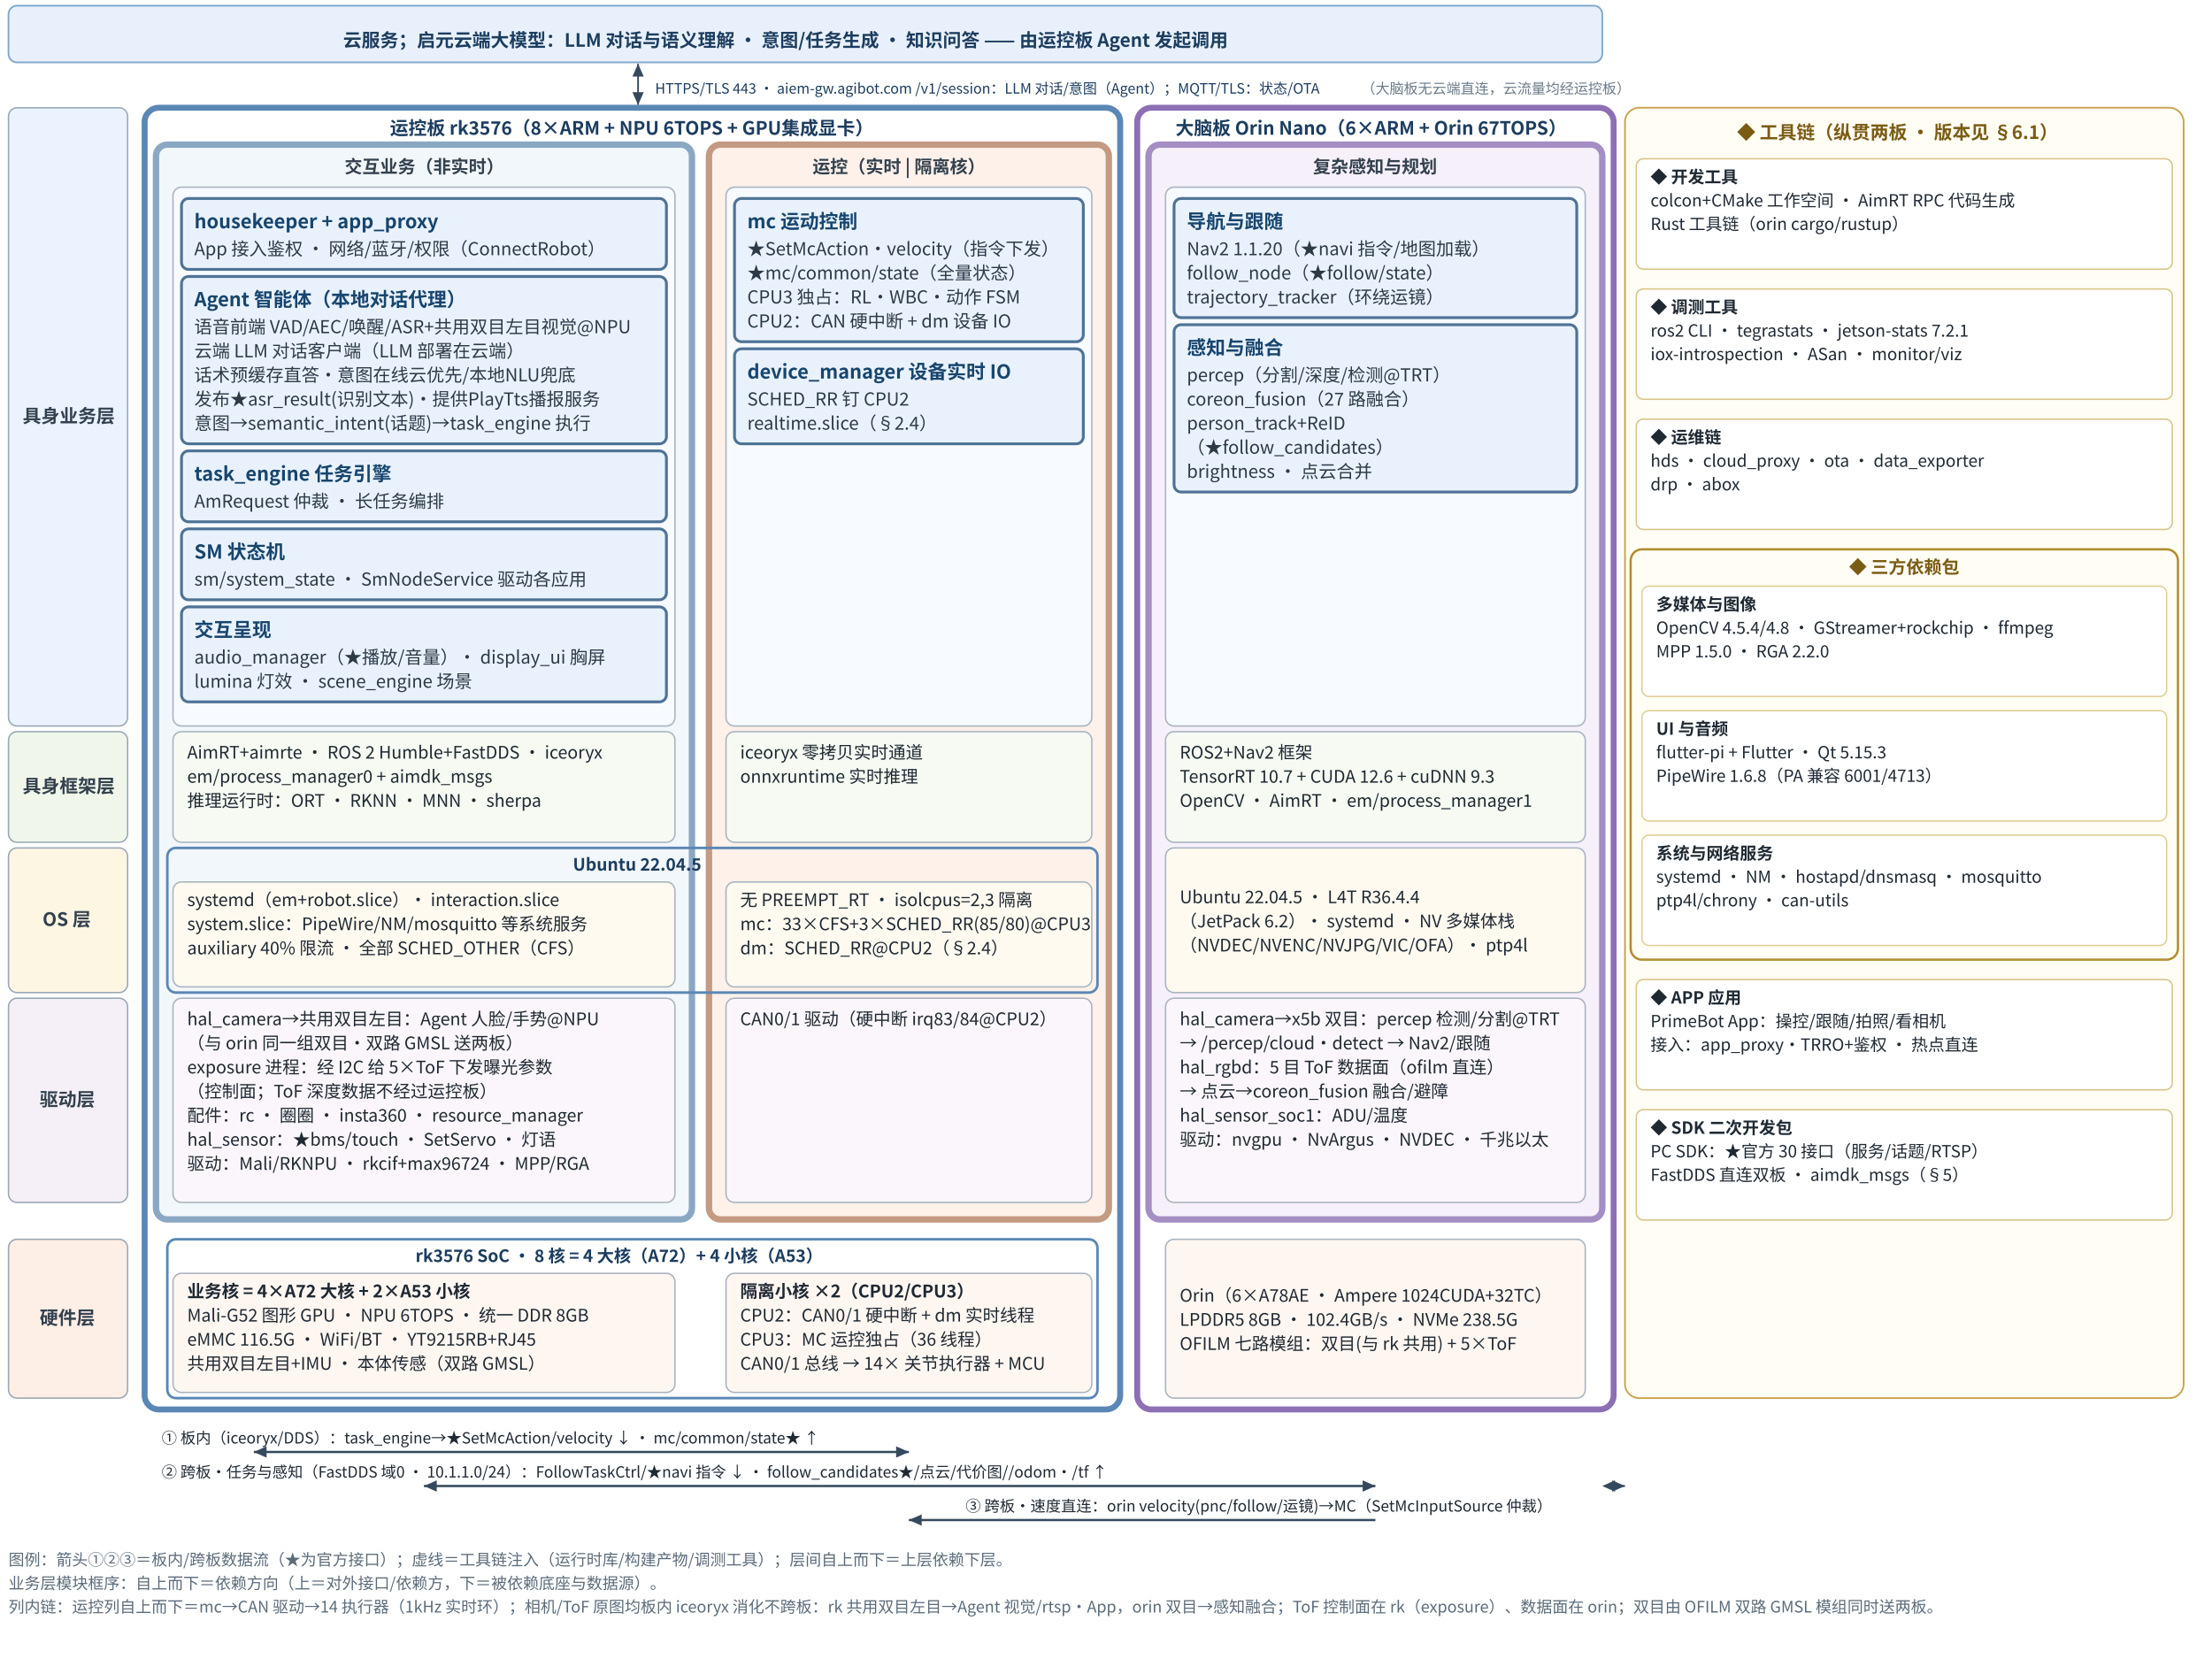
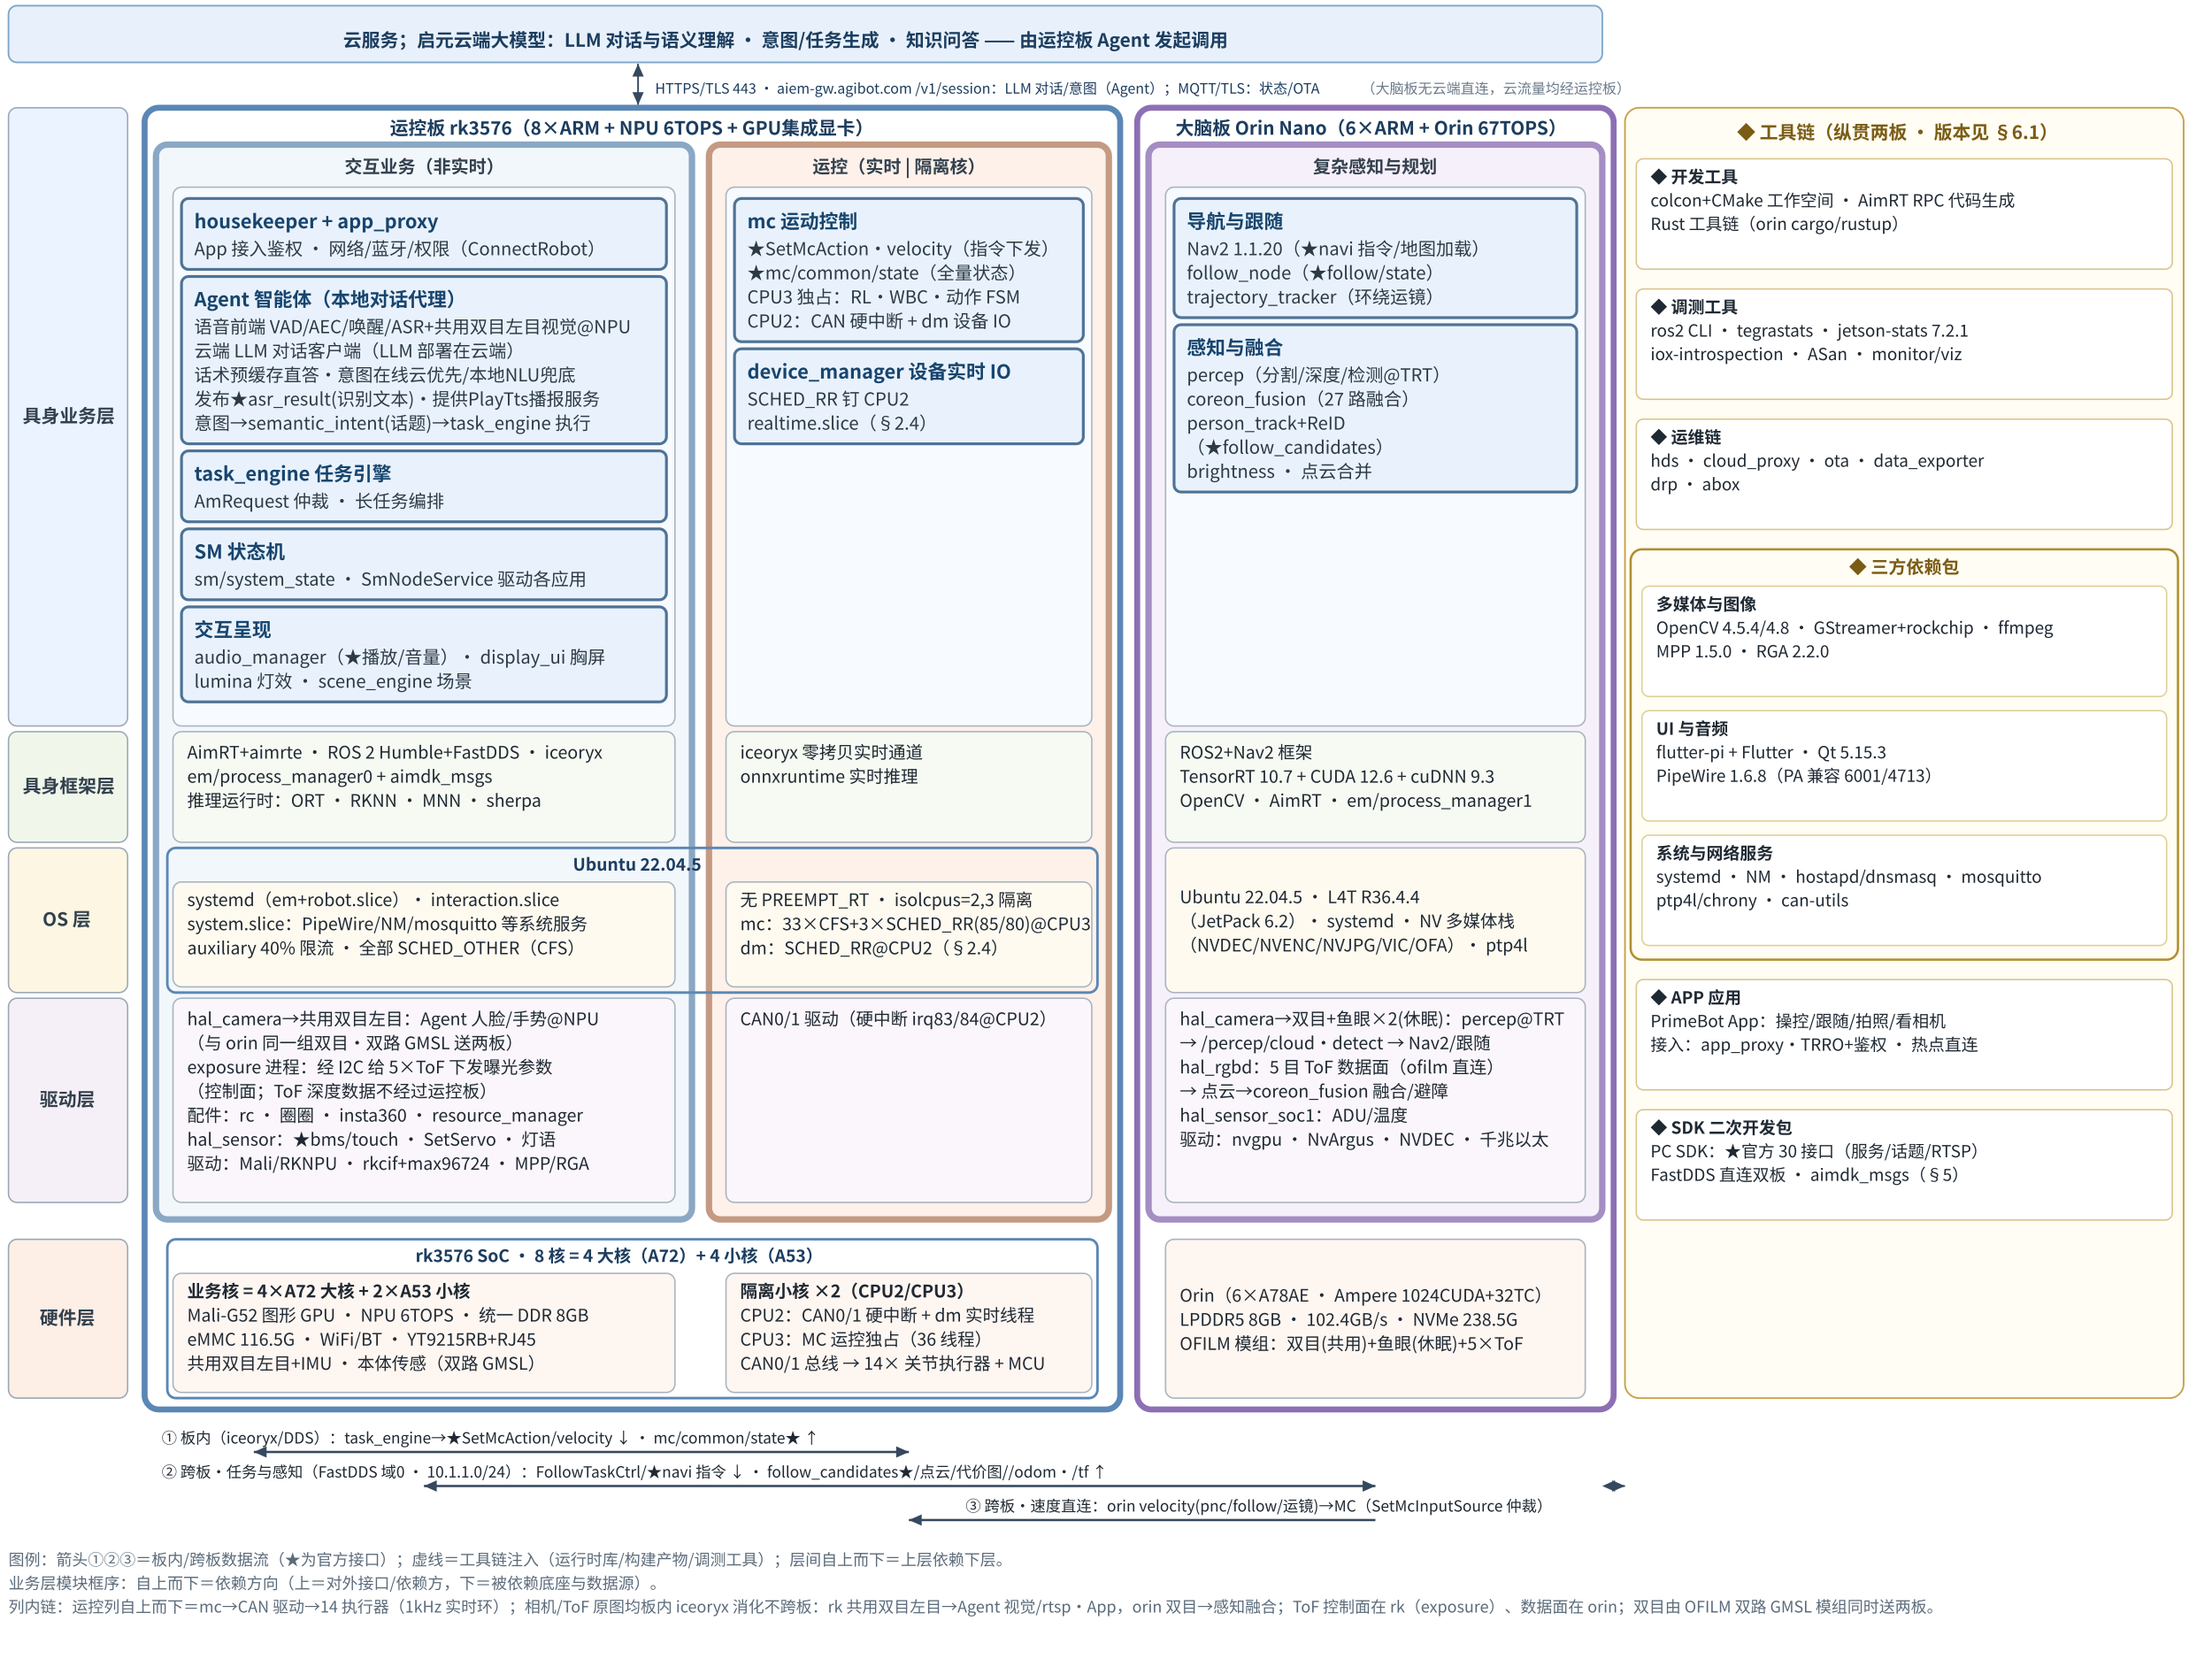
<svg xmlns="http://www.w3.org/2000/svg" width="1560" height="1170" viewBox="0 0 1560 1170">
  <rect x="0" y="0" width="1560" height="1170" fill="#ffffff" />
  <rect x="6" y="4" width="1124" height="40" rx="6" fill="#e8f1fb" stroke="#7fa8cc" stroke-width="1.2" />
  <text x="242" y="33" font-family="Noto Sans CJK SC" font-size="13" fill="#1c3d5f" font-weight="700">云服务；启元云端大模型：LLM 对话与语义理解 · 意图/任务生成 · 知识问答 —— 由运控板 Agent 发起调用</text>
  <line x1="450" y1="45" x2="450" y2="74" stroke="#35495e" stroke-width="1.2" />
  <polygon points="450,74 446,65 454,65" fill="#35495e" />
  <polygon points="450,45 454,54 446,54" fill="#35495e" />
  <text x="462" y="66" font-family="Noto Sans CJK SC" font-size="10" fill="#1c3d5f">HTTPS/TLS 443 · aiem-gw.agibot.com /v1/session：LLM 对话/意图（Agent）；MQTT/TLS：状态/OTA</text>
  <text x="960" y="66" font-family="Noto Sans CJK SC" font-size="10" fill="#6b7a89">（大脑板无云端直连，云流量均经运控板）</text>
  <rect x="102" y="76" width="688" height="918" rx="10" fill="#ffffff" stroke="#5b87b5" stroke-width="4.2" />
  <text x="275" y="95" font-family="Noto Sans CJK SC" font-size="13" fill="#1c3d5f" font-weight="700">运控板 rk3576（8×ARM + NPU 6TOPS + GPU集成显卡）</text>
  <rect x="802" y="76" width="336" height="918" rx="10" fill="#ffffff" stroke="#8d6fb4" stroke-width="4.2" />
  <text x="829" y="95" font-family="Noto Sans CJK SC" font-size="13" fill="#1c3d5f" font-weight="700">大脑板 Orin Nano（6×ARM + Orin 67TOPS）</text>
  <rect x="110" y="102" width="378" height="758" rx="8" fill="#f2f7fc" stroke="#8aa8c4" stroke-width="4.5" />
  <text x="243" y="122" font-family="Noto Sans CJK SC" font-size="12.5" fill="#33414e" font-weight="700">交互业务（非实时）</text>
  <rect x="500" y="102" width="282" height="758" rx="8" fill="#fdf1ea" stroke="#c49a82" stroke-width="4.5" />
  <text x="573" y="122" font-family="Noto Sans CJK SC" font-size="12.5" fill="#33414e" font-weight="700">运控（实时 | 隔离核）</text>
  <rect x="810" y="102" width="320" height="758" rx="8" fill="#f6f0fb" stroke="#a48ec4" stroke-width="4.5" />
  <text x="926" y="122" font-family="Noto Sans CJK SC" font-size="12.5" fill="#33414e" font-weight="700">复杂感知与规划</text>
  <rect x="6" y="76" width="84" height="436" rx="6" fill="#eaf3ff" stroke="#9aa8b5" stroke-width="1" />
  <text x="16" y="298" font-family="Noto Sans CJK SC" font-size="13" fill="#33414e" font-weight="700">具身业务层</text>
  <rect x="122" y="132" width="354" height="380" rx="6" fill="#f7fafe" stroke="#a8b4c0" stroke-width="1" />
  <rect x="128" y="140" width="342" height="50" rx="5" fill="#e9f2fc" stroke="#4f7396" stroke-width="2" />
  <text x="137" y="161" font-family="Noto Sans CJK SC" font-size="13.6" fill="#17456e" font-weight="700">housekeeper + app_proxy</text>
  <text x="137" y="180" font-family="Noto Sans CJK SC" font-size="12.6" fill="#2c3a47">App 接入鉴权 · 网络/蓝牙/权限（ConnectRobot）</text>
  <rect x="128" y="195" width="342" height="118" rx="5" fill="#e9f2fc" stroke="#4f7396" stroke-width="2" />
  <text x="137" y="216" font-family="Noto Sans CJK SC" font-size="13.6" fill="#17456e" font-weight="700">Agent 智能体（本地对话代理）</text>
  <text x="137" y="235" font-family="Noto Sans CJK SC" font-size="12.6" fill="#2c3a47">语音前端 VAD/AEC/唤醒/ASR+共用双目左目视觉@NPU</text>
  <text x="137" y="252" font-family="Noto Sans CJK SC" font-size="12.6" fill="#2c3a47">云端 LLM 对话客户端（LLM 部署在云端）</text>
  <text x="137" y="269" font-family="Noto Sans CJK SC" font-size="12.6" fill="#2c3a47">话术预缓存直答·意图在线云优先/本地NLU兜底</text>
  <text x="137" y="286" font-family="Noto Sans CJK SC" font-size="12.6" fill="#2c3a47">发布★asr_result(识别文本)·提供PlayTts播报服务</text>
  <text x="137" y="303" font-family="Noto Sans CJK SC" font-size="12.6" fill="#2c3a47">意图→semantic_intent(话题)→task_engine 执行</text>
  <rect x="128" y="318" width="342" height="50" rx="5" fill="#e9f2fc" stroke="#4f7396" stroke-width="2" />
  <text x="137" y="339" font-family="Noto Sans CJK SC" font-size="13.6" fill="#17456e" font-weight="700">task_engine 任务引擎</text>
  <text x="137" y="358" font-family="Noto Sans CJK SC" font-size="12.6" fill="#2c3a47">AmRequest 仲裁 · 长任务编排</text>
  <rect x="128" y="373" width="342" height="50" rx="5" fill="#e9f2fc" stroke="#4f7396" stroke-width="2" />
  <text x="137" y="394" font-family="Noto Sans CJK SC" font-size="13.6" fill="#17456e" font-weight="700">SM 状态机</text>
  <text x="137" y="413" font-family="Noto Sans CJK SC" font-size="12.6" fill="#2c3a47">sm/system_state · SmNodeService 驱动各应用</text>
  <rect x="128" y="428" width="342" height="67" rx="5" fill="#e9f2fc" stroke="#4f7396" stroke-width="2" />
  <text x="137" y="449" font-family="Noto Sans CJK SC" font-size="13.6" fill="#17456e" font-weight="700">交互呈现</text>
  <text x="137" y="468" font-family="Noto Sans CJK SC" font-size="12.6" fill="#2c3a47">audio_manager（★播放/音量）· display_ui 胸屏</text>
  <text x="137" y="485" font-family="Noto Sans CJK SC" font-size="12.6" fill="#2c3a47">lumina 灯效 · scene_engine 场景</text>
  <rect x="512" y="132" width="258" height="380" rx="6" fill="#f7fafe" stroke="#a8b4c0" stroke-width="1" />
  <rect x="518" y="140" width="246" height="101" rx="5" fill="#e9f2fc" stroke="#4f7396" stroke-width="2" />
  <text x="527" y="161" font-family="Noto Sans CJK SC" font-size="13.6" fill="#17456e" font-weight="700">mc 运动控制</text>
  <text x="527" y="180" font-family="Noto Sans CJK SC" font-size="12.6" fill="#2c3a47">★SetMcAction·velocity（指令下发）</text>
  <text x="527" y="197" font-family="Noto Sans CJK SC" font-size="12.6" fill="#2c3a47">★mc/common/state（全量状态）</text>
  <text x="527" y="214" font-family="Noto Sans CJK SC" font-size="12.6" fill="#2c3a47">CPU3 独占：RL·WBC·动作 FSM</text>
  <text x="527" y="231" font-family="Noto Sans CJK SC" font-size="12.6" fill="#2c3a47">CPU2：CAN 硬中断 + dm 设备 IO</text>
  <rect x="518" y="246" width="246" height="67" rx="5" fill="#e9f2fc" stroke="#4f7396" stroke-width="2" />
  <text x="527" y="267" font-family="Noto Sans CJK SC" font-size="13.6" fill="#17456e" font-weight="700">device_manager 设备实时 IO</text>
  <text x="527" y="286" font-family="Noto Sans CJK SC" font-size="12.6" fill="#2c3a47">SCHED_RR 钉 CPU2</text>
  <text x="527" y="303" font-family="Noto Sans CJK SC" font-size="12.6" fill="#2c3a47">realtime.slice（§2.4）</text>
  <rect x="822" y="132" width="296" height="380" rx="6" fill="#f7fafe" stroke="#a8b4c0" stroke-width="1" />
  <rect x="828" y="140" width="284" height="84" rx="5" fill="#e9f2fc" stroke="#4f7396" stroke-width="2" />
  <text x="837" y="161" font-family="Noto Sans CJK SC" font-size="13.6" fill="#17456e" font-weight="700">导航与跟随</text>
  <text x="837" y="180" font-family="Noto Sans CJK SC" font-size="12.6" fill="#2c3a47">Nav2 1.1.20（★navi 指令/地图加载）</text>
  <text x="837" y="197" font-family="Noto Sans CJK SC" font-size="12.6" fill="#2c3a47">follow_node（★follow/state）</text>
  <text x="837" y="214" font-family="Noto Sans CJK SC" font-size="12.6" fill="#2c3a47">trajectory_tracker（环绕运镜）</text>
  <rect x="828" y="229" width="284" height="118" rx="5" fill="#e9f2fc" stroke="#4f7396" stroke-width="2" />
  <text x="837" y="250" font-family="Noto Sans CJK SC" font-size="13.6" fill="#17456e" font-weight="700">感知与融合</text>
  <text x="837" y="269" font-family="Noto Sans CJK SC" font-size="12.6" fill="#2c3a47">percep（分割/深度/检测@TRT）</text>
  <text x="837" y="286" font-family="Noto Sans CJK SC" font-size="12.6" fill="#2c3a47">coreon_fusion（27 路融合）</text>
  <text x="837" y="303" font-family="Noto Sans CJK SC" font-size="12.6" fill="#2c3a47">person_track+ReID</text>
  <text x="837" y="320" font-family="Noto Sans CJK SC" font-size="12.6" fill="#2c3a47">（★follow_candidates）</text>
  <text x="837" y="337" font-family="Noto Sans CJK SC" font-size="12.6" fill="#2c3a47">brightness · 点云合并</text>
  <rect x="6" y="516" width="84" height="78" rx="6" fill="#f0f7ea" stroke="#9aa8b5" stroke-width="1" />
  <text x="16" y="559" font-family="Noto Sans CJK SC" font-size="13" fill="#33414e" font-weight="700">具身框架层</text>
  <rect x="122" y="516" width="354" height="78" rx="6" fill="#f6faf2" stroke="#a8b4c0" stroke-width="1" />
  <text x="132" y="535" font-family="Noto Sans CJK SC" font-size="12.2" fill="#1f2933">AimRT+aimrte · ROS 2 Humble+FastDDS · iceoryx</text>
  <text x="132" y="552" font-family="Noto Sans CJK SC" font-size="12.2" fill="#1f2933">em/process_manager0 + aimdk_msgs</text>
  <text x="132" y="569" font-family="Noto Sans CJK SC" font-size="12.2" fill="#1f2933">推理运行时：ORT · RKNN · MNN · sherpa</text>
  <rect x="512" y="516" width="258" height="78" rx="6" fill="#f6faf2" stroke="#a8b4c0" stroke-width="1" />
  <text x="522" y="535" font-family="Noto Sans CJK SC" font-size="12.2" fill="#1f2933">iceoryx 零拷贝实时通道</text>
  <text x="522" y="552" font-family="Noto Sans CJK SC" font-size="12.2" fill="#1f2933">onnxruntime 实时推理</text>
  <rect x="822" y="516" width="296" height="78" rx="6" fill="#f6faf2" stroke="#a8b4c0" stroke-width="1" />
  <text x="832" y="535" font-family="Noto Sans CJK SC" font-size="12.2" fill="#1f2933">ROS2+Nav2 框架</text>
  <text x="832" y="552" font-family="Noto Sans CJK SC" font-size="12.2" fill="#1f2933">TensorRT 10.7 + CUDA 12.6 + cuDNN 9.3</text>
  <text x="832" y="569" font-family="Noto Sans CJK SC" font-size="12.2" fill="#1f2933">OpenCV · AimRT · em/process_manager1</text>
  <rect x="6" y="598" width="84" height="102" rx="6" fill="#fdf6e3" stroke="#9aa8b5" stroke-width="1" />
  <text x="30" y="653" font-family="Noto Sans CJK SC" font-size="13" fill="#33414e" font-weight="700">OS 层</text>
  <rect x="118" y="598" width="656" height="102" rx="6" fill="none" stroke="#5b87b5" stroke-width="1.8" />
  <text x="404" y="614" font-family="Noto Sans CJK SC" font-size="12" fill="#1c3d5f" font-weight="700">Ubuntu 22.04.5</text>
  <rect x="122" y="622" width="354" height="74" rx="6" fill="#fefaf0" stroke="#a8b4c0" stroke-width="1" />
  <text x="132" y="639" font-family="Noto Sans CJK SC" font-size="12.2" fill="#1f2933">systemd（em+robot.slice）· interaction.slice</text>
  <text x="132" y="656" font-family="Noto Sans CJK SC" font-size="12.2" fill="#1f2933">system.slice：PipeWire/NM/mosquitto 等系统服务</text>
  <text x="132" y="673" font-family="Noto Sans CJK SC" font-size="12.2" fill="#1f2933">auxiliary 40% 限流 · 全部 SCHED_OTHER（CFS）</text>
  <rect x="512" y="622" width="258" height="74" rx="6" fill="#fefaf0" stroke="#a8b4c0" stroke-width="1" />
  <text x="522" y="639" font-family="Noto Sans CJK SC" font-size="12.2" fill="#1f2933">无 PREEMPT_RT · isolcpus=2,3 隔离</text>
  <text x="522" y="656" font-family="Noto Sans CJK SC" font-size="12.2" fill="#1f2933">mc：33×CFS+3×SCHED_RR(85/80)@CPU3</text>
  <text x="522" y="673" font-family="Noto Sans CJK SC" font-size="12.2" fill="#1f2933">dm：SCHED_RR@CPU2（§2.4）</text>
  <rect x="822" y="598" width="296" height="102" rx="6" fill="#fefaf0" stroke="#a8b4c0" stroke-width="1" />
  <text x="832" y="637" font-family="Noto Sans CJK SC" font-size="12.2" fill="#1f2933">Ubuntu 22.04.5 · L4T R36.4.4</text>
  <text x="832" y="654" font-family="Noto Sans CJK SC" font-size="12.2" fill="#1f2933">（JetPack 6.2）· systemd · NV 多媒体栈</text>
  <text x="832" y="671" font-family="Noto Sans CJK SC" font-size="12.2" fill="#1f2933">（NVDEC/NVENC/NVJPG/VIC/OFA）· ptp4l</text>
  <rect x="6" y="704" width="84" height="144" rx="6" fill="#f5eff7" stroke="#9aa8b5" stroke-width="1" />
  <text x="28" y="780" font-family="Noto Sans CJK SC" font-size="13" fill="#33414e" font-weight="700">驱动层</text>
  <rect x="122" y="704" width="354" height="144" rx="6" fill="#faf6fb" stroke="#a8b4c0" stroke-width="1" />
  <text x="132" y="723" font-family="Noto Sans CJK SC" font-size="12.2" fill="#1f2933">hal_camera→共用双目左目：Agent 人脸/手势@NPU</text>
  <text x="132" y="740" font-family="Noto Sans CJK SC" font-size="12.2" fill="#1f2933">（与 orin 同一组双目·双路 GMSL 送两板）</text>
  <text x="132" y="757" font-family="Noto Sans CJK SC" font-size="12.2" fill="#1f2933">exposure 进程：经 I2C 给 5×ToF 下发曝光参数</text>
  <text x="132" y="774" font-family="Noto Sans CJK SC" font-size="12.2" fill="#1f2933">（控制面；ToF 深度数据不经过运控板）</text>
  <text x="132" y="791" font-family="Noto Sans CJK SC" font-size="12.2" fill="#1f2933">配件：rc · 圈圈 · insta360 · resource_manager</text>
  <text x="132" y="808" font-family="Noto Sans CJK SC" font-size="12.2" fill="#1f2933">hal_sensor：★bms/touch · SetServo · 灯语</text>
  <text x="132" y="825" font-family="Noto Sans CJK SC" font-size="12.2" fill="#1f2933">驱动：Mali/RKNPU · rkcif+max96724 · MPP/RGA</text>
  <rect x="512" y="704" width="258" height="144" rx="6" fill="#faf6fb" stroke="#a8b4c0" stroke-width="1" />
  <text x="522" y="723" font-family="Noto Sans CJK SC" font-size="12.2" fill="#1f2933">CAN0/1 驱动（硬中断 irq83/84@CPU2）</text>
  <rect x="822" y="704" width="296" height="144" rx="6" fill="#faf6fb" stroke="#a8b4c0" stroke-width="1" />
-   <text x="832" y="723" font-family="Noto Sans CJK SC" font-size="12.2" fill="#1f2933">hal_camera→x5b 双目：percep 检测/分割@TRT</text>
+   <text x="832" y="723" font-family="Noto Sans CJK SC" font-size="12.2" fill="#1f2933">hal_camera→双目+鱼眼×2(休眠)：percep@TRT</text>
  <text x="832" y="740" font-family="Noto Sans CJK SC" font-size="12.2" fill="#1f2933">→ /percep/cloud·detect → Nav2/跟随</text>
  <text x="832" y="757" font-family="Noto Sans CJK SC" font-size="12.2" fill="#1f2933">hal_rgbd：5 目 ToF 数据面（ofilm 直连）</text>
  <text x="832" y="774" font-family="Noto Sans CJK SC" font-size="12.2" fill="#1f2933">→ 点云→coreon_fusion 融合/避障</text>
  <text x="832" y="791" font-family="Noto Sans CJK SC" font-size="12.2" fill="#1f2933">hal_sensor_soc1：ADU/温度</text>
  <text x="832" y="808" font-family="Noto Sans CJK SC" font-size="12.2" fill="#1f2933">驱动：nvgpu · NvArgus · NVDEC · 千兆以太</text>
  <rect x="6" y="874" width="84" height="112" rx="6" fill="#fdeee6" stroke="#9aa8b5" stroke-width="1" />
  <text x="28" y="934" font-family="Noto Sans CJK SC" font-size="13" fill="#33414e" font-weight="700">硬件层</text>
  <rect x="118" y="874" width="656" height="112" rx="6" fill="none" stroke="#5b87b5" stroke-width="1.8" />
  <text x="293" y="890" font-family="Noto Sans CJK SC" font-size="12" fill="#1c3d5f" font-weight="700">rk3576 SoC · 8 核 = 4 大核（A72）+ 4 小核（A53）</text>
  <rect x="122" y="898" width="354" height="84" rx="6" fill="#fef6f1" stroke="#a8b4c0" stroke-width="1" />
  <text x="132" y="915" font-family="Noto Sans CJK SC" font-size="12.2" fill="#1f2933" font-weight="700">业务核 = 4×A72 大核 + 2×A53 小核</text>
  <text x="132" y="932" font-family="Noto Sans CJK SC" font-size="12.2" fill="#1f2933">Mali-G52 图形 GPU · NPU 6TOPS · 统一 DDR 8GB</text>
  <text x="132" y="949" font-family="Noto Sans CJK SC" font-size="12.2" fill="#1f2933">eMMC 116.5G · WiFi/BT · YT9215RB+RJ45</text>
  <text x="132" y="966" font-family="Noto Sans CJK SC" font-size="12.2" fill="#1f2933">共用双目左目+IMU · 本体传感（双路 GMSL）</text>
  <rect x="512" y="898" width="258" height="84" rx="6" fill="#fef6f1" stroke="#a8b4c0" stroke-width="1" />
  <text x="522" y="915" font-family="Noto Sans CJK SC" font-size="12.2" fill="#1f2933" font-weight="700">隔离小核 ×2（CPU2/CPU3）</text>
  <text x="522" y="932" font-family="Noto Sans CJK SC" font-size="12.2" fill="#1f2933">CPU2：CAN0/1 硬中断 + dm 实时线程</text>
  <text x="522" y="949" font-family="Noto Sans CJK SC" font-size="12.2" fill="#1f2933">CPU3：MC 运控独占（36 线程）</text>
  <text x="522" y="966" font-family="Noto Sans CJK SC" font-size="12.2" fill="#1f2933">CAN0/1 总线 → 14× 关节执行器 + MCU</text>
  <rect x="822" y="874" width="296" height="112" rx="6" fill="#fef6f1" stroke="#a8b4c0" stroke-width="1" />
  <text x="832" y="918" font-family="Noto Sans CJK SC" font-size="12.2" fill="#1f2933">Orin（6×A78AE · Ampere 1024CUDA+32TC）</text>
  <text x="832" y="935" font-family="Noto Sans CJK SC" font-size="12.2" fill="#1f2933">LPDDR5 8GB · 102.4GB/s · NVMe 238.5G</text>
-   <text x="832" y="952" font-family="Noto Sans CJK SC" font-size="12.2" fill="#1f2933">OFILM 七路模组：双目(与 rk 共用) + 5×ToF</text>
+   <text x="832" y="952" font-family="Noto Sans CJK SC" font-size="12.2" fill="#1f2933">OFILM 模组：双目(共用)+鱼眼(休眠)+5×ToF</text>
  <rect x="1146" y="76" width="394" height="910" rx="10" fill="#fffdf4" stroke="#c9a24b" stroke-width="1.2" />
  <text x="1225" y="98" font-family="Noto Sans CJK SC" font-size="13" fill="#7a5c14" font-weight="700">◆ 工具链（纵贯两板 · 版本见 §6.1）</text>
  <rect x="1154" y="112" width="378" height="77.8" rx="5" fill="#ffffff" stroke="#d8c48a" stroke-width="1" />
  <text x="1164" y="129" font-family="Noto Sans CJK SC" font-size="11.8" fill="#1f2933" font-weight="700">◆ 开发工具</text>
  <text x="1164" y="145.6" font-family="Noto Sans CJK SC" font-size="11.8" fill="#1f2933">colcon+CMake 工作空间 · AimRT RPC 代码生成</text>
  <text x="1164" y="162.2" font-family="Noto Sans CJK SC" font-size="11.8" fill="#1f2933">Rust 工具链（orin cargo/rustup）</text>
  <rect x="1154" y="203.8" width="378" height="77.8" rx="5" fill="#ffffff" stroke="#d8c48a" stroke-width="1" />
  <text x="1164" y="220.8" font-family="Noto Sans CJK SC" font-size="11.8" fill="#1f2933" font-weight="700">◆ 调测工具</text>
  <text x="1164" y="237.4" font-family="Noto Sans CJK SC" font-size="11.8" fill="#1f2933">ros2 CLI · tegrastats · jetson-stats 7.2.1</text>
  <text x="1164" y="254.0" font-family="Noto Sans CJK SC" font-size="11.8" fill="#1f2933">iox-introspection · ASan · monitor/viz</text>
  <rect x="1154" y="295.6" width="378" height="77.8" rx="5" fill="#ffffff" stroke="#d8c48a" stroke-width="1" />
  <text x="1164" y="312.6" font-family="Noto Sans CJK SC" font-size="11.8" fill="#1f2933" font-weight="700">◆ 运维链</text>
  <text x="1164" y="329.2" font-family="Noto Sans CJK SC" font-size="11.8" fill="#1f2933">hds · cloud_proxy · ota · data_exporter</text>
  <text x="1164" y="345.8" font-family="Noto Sans CJK SC" font-size="11.8" fill="#1f2933">drp · abox</text>
  <rect x="1150" y="387.4" width="386" height="289.4" rx="8" fill="none" stroke="#b08e30" stroke-width="1.6" />
  <text x="1304" y="404.4" font-family="Noto Sans CJK SC" font-size="12.5" fill="#7a5c14" font-weight="700">◆ 三方依赖包</text>
  <rect x="1158" y="413.4" width="370" height="77.8" rx="5" fill="#ffffff" stroke="#e0cf96" stroke-width="1" />
  <text x="1168" y="430.4" font-family="Noto Sans CJK SC" font-size="11.8" fill="#1f2933" font-weight="700">多媒体与图像</text>
  <text x="1168" y="447" font-family="Noto Sans CJK SC" font-size="11.8" fill="#1f2933">OpenCV 4.5.4/4.8 · GStreamer+rockchip · ffmpeg</text>
  <text x="1168" y="463.6" font-family="Noto Sans CJK SC" font-size="11.8" fill="#1f2933">MPP 1.5.0 · RGA 2.2.0</text>
  <rect x="1158" y="501.2" width="370" height="77.8" rx="5" fill="#ffffff" stroke="#e0cf96" stroke-width="1" />
  <text x="1168" y="518.2" font-family="Noto Sans CJK SC" font-size="11.8" fill="#1f2933" font-weight="700">UI 与音频</text>
  <text x="1168" y="534.8" font-family="Noto Sans CJK SC" font-size="11.8" fill="#1f2933">flutter-pi + Flutter · Qt 5.15.3</text>
  <text x="1168" y="551.4" font-family="Noto Sans CJK SC" font-size="11.8" fill="#1f2933">PipeWire 1.6.8（PA 兼容 6001/4713）</text>
  <rect x="1158" y="589.0" width="370" height="77.8" rx="5" fill="#ffffff" stroke="#e0cf96" stroke-width="1" />
  <text x="1168" y="606.0" font-family="Noto Sans CJK SC" font-size="11.8" fill="#1f2933" font-weight="700">系统与网络服务</text>
  <text x="1168" y="622.6" font-family="Noto Sans CJK SC" font-size="11.8" fill="#1f2933">systemd · NM · hostapd/dnsmasq · mosquitto</text>
  <text x="1168" y="639.2" font-family="Noto Sans CJK SC" font-size="11.8" fill="#1f2933">ptp4l/chrony · can-utils</text>
  <rect x="1154" y="690.8" width="378" height="77.8" rx="5" fill="#ffffff" stroke="#d8c48a" stroke-width="1" />
  <text x="1164" y="707.8" font-family="Noto Sans CJK SC" font-size="11.8" fill="#1f2933" font-weight="700">◆ APP 应用</text>
  <text x="1164" y="724.4" font-family="Noto Sans CJK SC" font-size="11.8" fill="#1f2933">PrimeBot App：操控/跟随/拍照/看相机</text>
  <text x="1164" y="741" font-family="Noto Sans CJK SC" font-size="11.8" fill="#1f2933">接入：app_proxy·TRRO+鉴权 · 热点直连</text>
  <rect x="1154" y="782.6" width="378" height="77.8" rx="5" fill="#ffffff" stroke="#d8c48a" stroke-width="1" />
  <text x="1164" y="799.6" font-family="Noto Sans CJK SC" font-size="11.8" fill="#1f2933" font-weight="700">◆ SDK 二次开发包</text>
  <text x="1164" y="816.2" font-family="Noto Sans CJK SC" font-size="11.8" fill="#1f2933">PC SDK：★官方 30 接口（服务/话题/RTSP）</text>
  <text x="1164" y="832.8" font-family="Noto Sans CJK SC" font-size="11.8" fill="#1f2933">FastDDS 直连双板 · aimdk_msgs（§5）</text>
  <text x="114" y="1018" font-family="Noto Sans CJK SC" font-size="10.8" fill="#1f2933">① 板内（iceoryx/DDS）：task_engine→★SetMcAction/velocity ↓ · mc/common/state★ ↑</text>
  <line x1="179" y1="1024" x2="641" y2="1024" stroke="#35495e" stroke-width="1.6" />
  <polygon points="641,1024 632,1028 632,1020" fill="#35495e" />
  <polygon points="179,1024 188,1020 188,1028" fill="#35495e" />
  <text x="114" y="1042" font-family="Noto Sans CJK SC" font-size="10.8" fill="#1f2933">② 跨板·任务与感知（FastDDS 域0 · 10.1.1.0/24）：FollowTaskCtrl/★navi 指令 ↓ · follow_candidates★/点云/代价图//odom·/tf ↑</text>
  <line x1="299" y1="1048" x2="970" y2="1048" stroke="#35495e" stroke-width="1.6" />
  <polygon points="970,1048 961,1052 961,1044" fill="#35495e" />
  <polygon points="299,1048 308,1044 308,1052" fill="#35495e" />
  <text x="681" y="1066" font-family="Noto Sans CJK SC" font-size="10.8" fill="#1f2933">③ 跨板·速度直连：orin velocity(pnc/follow/运镜)→MC（SetMcInputSource 仲裁）</text>
  <line x1="970" y1="1072" x2="641" y2="1072" stroke="#35495e" stroke-width="1.6" />
  <polygon points="641,1072 650,1068 650,1076" fill="#35495e" />
  <line x1="1146" y1="1048" x2="1130" y2="1048" stroke="#35495e" stroke-width="1.3" stroke-dasharray="5,4" />
  <polygon points="1130,1048 1139,1044 1139,1052" fill="#35495e" />
  <polygon points="1146,1048 1137,1052 1137,1044" fill="#35495e" />
  <text x="6" y="1104" font-family="Noto Sans CJK SC" font-size="11.2" fill="#5b6b7a">图例：箭头①②③＝板内/跨板数据流（★为官方接口）；虚线＝工具链注入（运行时库/构建产物/调测工具）；层间自上而下＝上层依赖下层。</text>
  <text x="6" y="1120.6" font-family="Noto Sans CJK SC" font-size="11.2" fill="#5b6b7a">业务层模块框序：自上而下＝依赖方向（上＝对外接口/依赖方，下＝被依赖底座与数据源）。</text>
  <text x="6" y="1137.2" font-family="Noto Sans CJK SC" font-size="11.2" fill="#5b6b7a">列内链：运控列自上而下＝mc→CAN 驱动→14 执行器（1kHz 实时环）；相机/ToF 原图均板内 iceoryx 消化不跨板：rk 共用双目左目→Agent 视觉/rtsp·App，orin 双目→感知融合；ToF 控制面在 rk（exposure）、数据面在 orin；双目由 OFILM 双路 GMSL 模组同时送两板。</text>
</svg>
